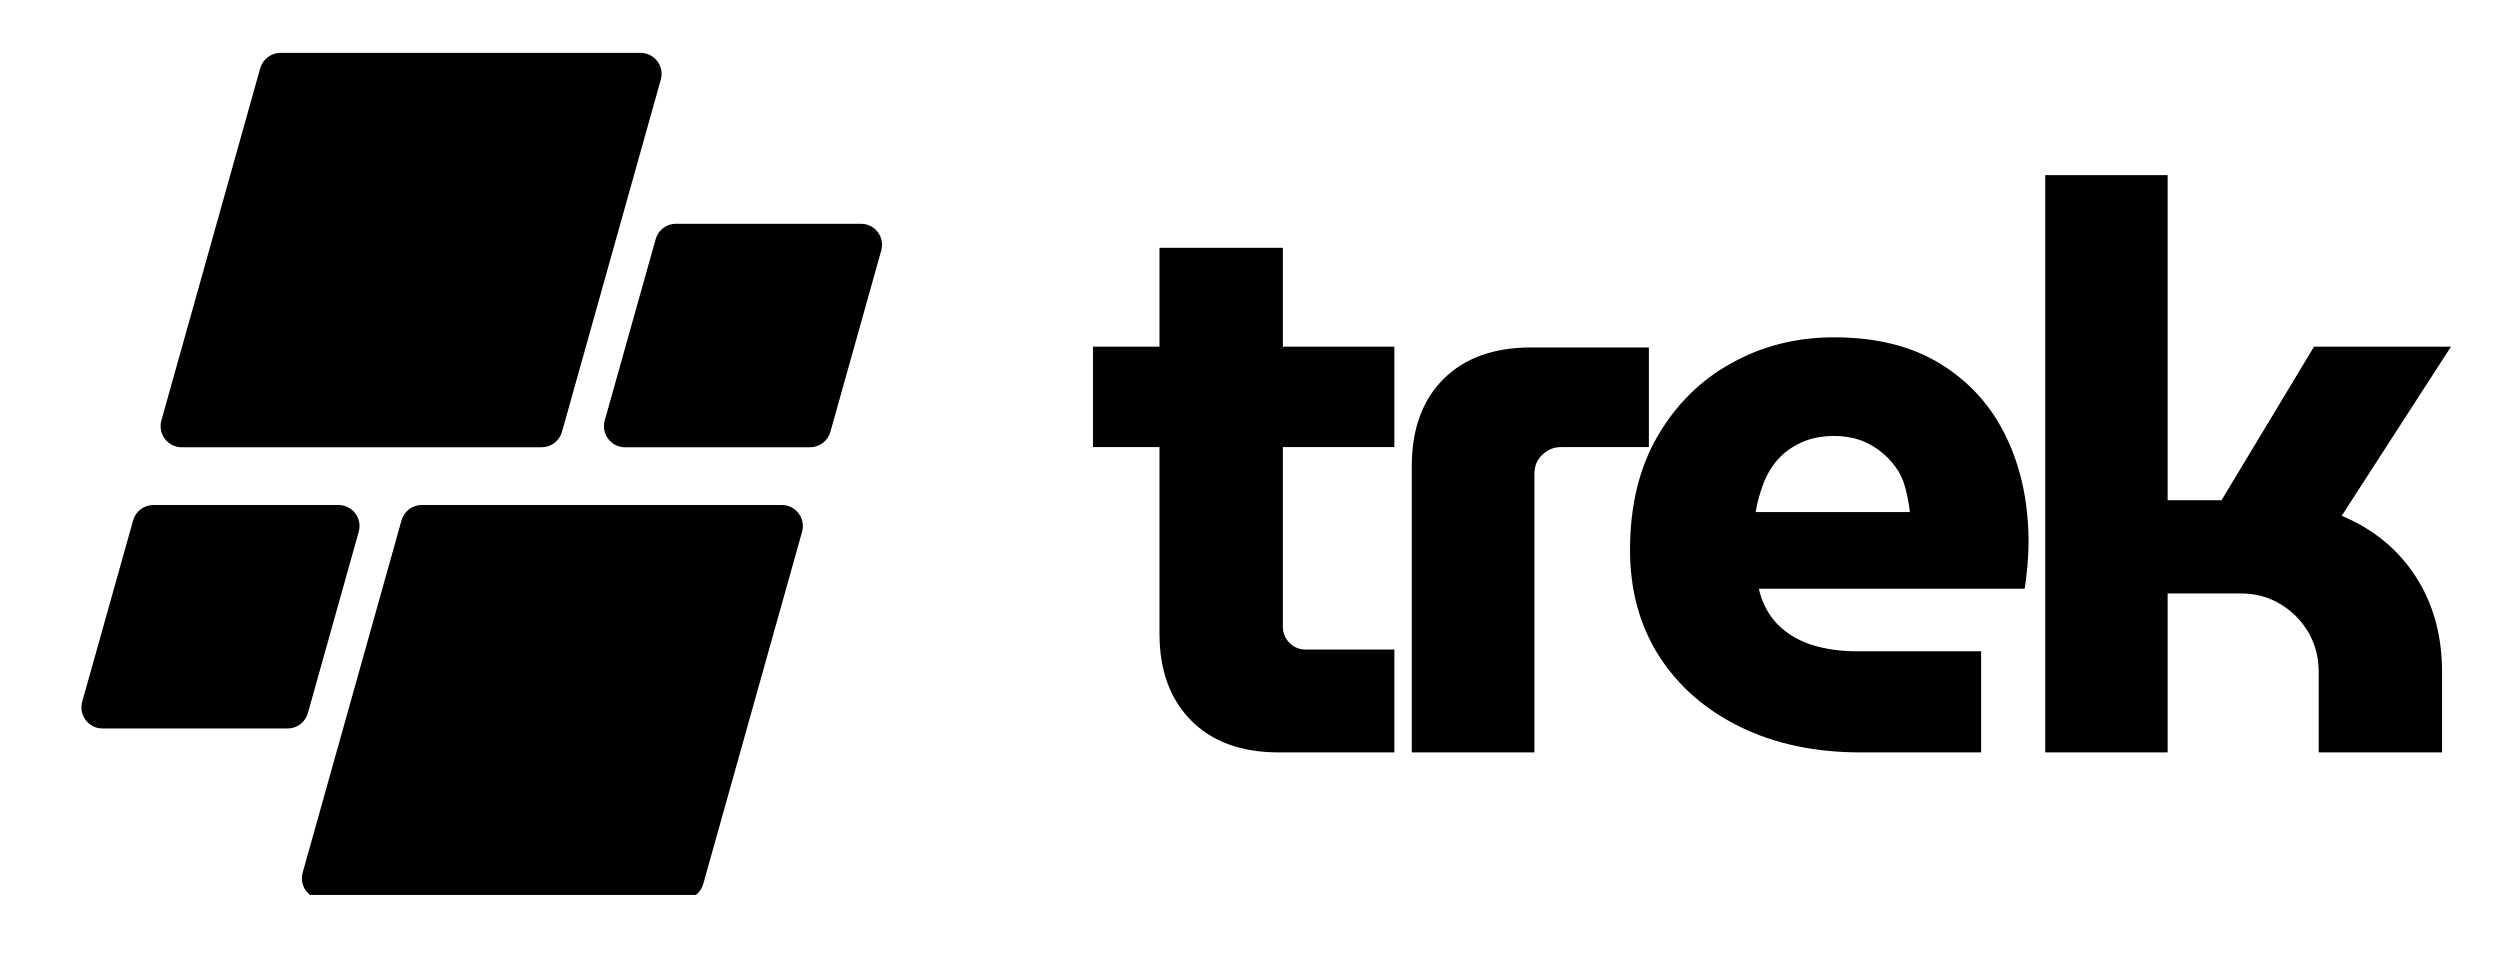
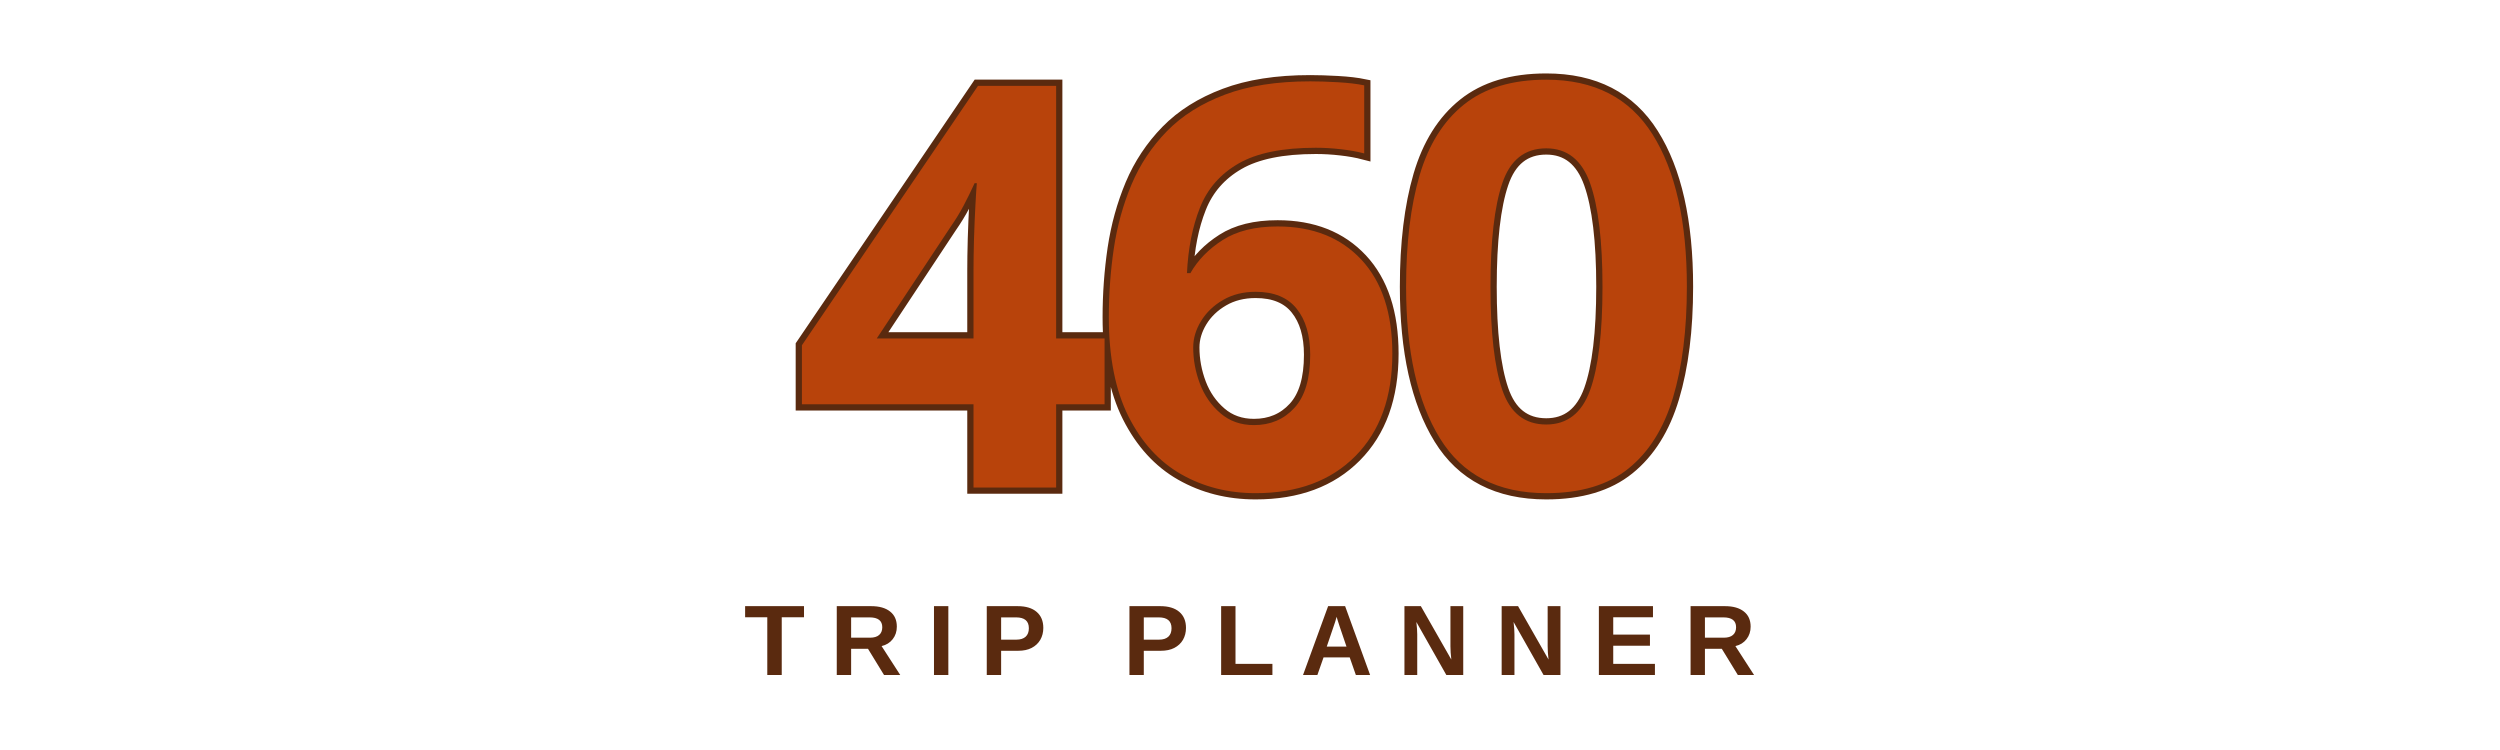
- <svg xmlns="http://www.w3.org/2000/svg" width="210" zoomAndPan="magnify" viewBox="0 0 158 60" height="80" preserveAspectRatio="xMidYMid meet" version="1.0">
-   <defs>
-     <g />
-     <clipPath id="669668440a">
-       <path d="M 68 0.016 L 156 0.016 L 156 59.984 L 68 59.984 Z M 68 0.016 " clip-rule="nonzero" />
-     </clipPath>
-     <clipPath id="6b415798a7">
-       <rect x="0" width="88" y="0" height="60" />
-     </clipPath>
-     <clipPath id="4b19462b66">
-       <path d="M 5 3.246 L 55.926 3.246 L 55.926 56.465 L 5 56.465 Z M 5 3.246 " clip-rule="nonzero" />
-     </clipPath>
-     <clipPath id="c7fe347f5f">
-       <path d="M 34.234 28.172 L 11.484 28.172 C 10.602 28.172 9.961 27.328 10.199 26.48 L 16.445 4.219 C 16.609 3.645 17.133 3.246 17.73 3.246 L 40.48 3.246 C 41.363 3.246 42.004 4.09 41.762 4.938 L 35.516 27.199 C 35.355 27.773 34.832 28.172 34.234 28.172 Z M 19.457 44.973 L 22.672 33.512 C 22.91 32.664 22.273 31.82 21.391 31.82 L 9.695 31.82 C 9.098 31.82 8.574 32.219 8.414 32.793 L 5.195 44.254 C 4.957 45.105 5.598 45.945 6.48 45.945 L 18.176 45.945 C 18.773 45.945 19.297 45.551 19.457 44.973 Z M 25.375 32.793 L 19.129 55.055 C 18.891 55.902 19.531 56.746 20.41 56.746 L 43.164 56.746 C 43.762 56.746 44.285 56.348 44.445 55.773 L 50.691 33.512 C 50.93 32.664 50.293 31.82 49.41 31.82 L 26.656 31.82 C 26.062 31.82 25.535 32.219 25.375 32.793 Z M 41.438 15.02 L 38.219 26.48 C 37.98 27.328 38.621 28.172 39.504 28.172 L 51.199 28.172 C 51.793 28.172 52.32 27.773 52.48 27.199 L 55.695 15.738 C 55.934 14.887 55.297 14.047 54.414 14.047 L 42.719 14.047 C 42.121 14.047 41.598 14.441 41.438 15.02 Z M 41.438 15.02 " clip-rule="nonzero" />
-     </clipPath>
-   </defs>
-   <g clip-path="url(#669668440a)">
-     <g transform="matrix(1, 0, 0, 1, 68, -0.000000000000011803)">
-       <g clip-path="url(#6b415798a7)">
-         <g fill="#000000" fill-opacity="1">
-           <g transform="translate(0.529693, 47.45721)">
-             <g>
-               <path d="M 12.297 0 C 9.93 0 8.082 -0.672 6.75 -2.016 C 5.414 -3.367 4.75 -5.195 4.75 -7.5 L 4.75 -31.891 L 12.547 -31.891 L 12.547 -7.953 C 12.547 -7.547 12.688 -7.203 12.969 -6.922 C 13.25 -6.641 13.594 -6.5 14 -6.5 L 19.594 -6.5 L 19.594 0 Z M 0.547 -19.297 L 0.547 -25.641 L 19.594 -25.641 L 19.594 -19.297 Z M 0.547 -19.297 " />
-             </g>
-           </g>
-         </g>
-         <g fill="#000000" fill-opacity="1">
-           <g transform="translate(18.5215, 47.45721)">
-             <g>
-               <path d="M 2.703 0 L 2.703 -18.094 C 2.703 -20.426 3.367 -22.258 4.703 -23.594 C 6.035 -24.926 7.883 -25.594 10.25 -25.594 L 17.688 -25.594 L 17.688 -19.297 L 12.141 -19.297 C 11.68 -19.297 11.285 -19.133 10.953 -18.812 C 10.617 -18.5 10.453 -18.094 10.453 -17.594 L 10.453 0 Z M 2.703 0 " />
-             </g>
-           </g>
-         </g>
-         <g fill="#000000" fill-opacity="1">
-           <g transform="translate(33.31475, 47.45721)">
-             <g>
-               <path d="M 16.297 0 C 13.398 0 10.848 -0.539 8.641 -1.625 C 6.441 -2.707 4.734 -4.207 3.516 -6.125 C 2.305 -8.039 1.703 -10.266 1.703 -12.797 C 1.703 -15.598 2.285 -18 3.453 -20 C 4.617 -22 6.176 -23.535 8.125 -24.609 C 10.07 -25.691 12.227 -26.234 14.594 -26.234 C 17.289 -26.234 19.547 -25.664 21.359 -24.531 C 23.18 -23.406 24.555 -21.867 25.484 -19.922 C 26.422 -17.973 26.891 -15.75 26.891 -13.25 C 26.891 -12.812 26.863 -12.301 26.812 -11.719 C 26.758 -11.133 26.703 -10.676 26.641 -10.344 L 9.844 -10.344 C 10.039 -9.477 10.422 -8.742 10.984 -8.141 C 11.555 -7.547 12.273 -7.102 13.141 -6.812 C 14.016 -6.531 14.984 -6.391 16.047 -6.391 L 23.891 -6.391 L 23.891 0 Z M 9.641 -15.188 L 19.391 -15.188 C 19.328 -15.727 19.227 -16.25 19.094 -16.75 C 18.957 -17.25 18.75 -17.688 18.469 -18.062 C 18.188 -18.445 17.859 -18.781 17.484 -19.062 C 17.117 -19.352 16.695 -19.582 16.219 -19.75 C 15.738 -19.914 15.195 -20 14.594 -20 C 13.832 -20 13.148 -19.863 12.547 -19.594 C 11.941 -19.32 11.441 -18.961 11.047 -18.516 C 10.648 -18.066 10.344 -17.551 10.125 -16.969 C 9.906 -16.383 9.742 -15.789 9.641 -15.188 Z M 9.641 -15.188 " />
-             </g>
-           </g>
-         </g>
-         <g fill="#000000" fill-opacity="1">
-           <g transform="translate(58.35337, 47.45721)">
-             <g>
-               <path d="M 2.906 0 L 2.906 -36.484 L 10.641 -36.484 L 10.641 -15.938 L 14.047 -15.938 L 19.891 -25.641 L 28.547 -25.641 L 21.641 -14.953 C 23.641 -14.117 25.195 -12.844 26.312 -11.125 C 27.426 -9.406 27.984 -7.395 27.984 -5.094 L 27.984 0 L 20.188 0 L 20.188 -5.094 C 20.188 -6.031 19.961 -6.875 19.516 -7.625 C 19.066 -8.375 18.473 -8.961 17.734 -9.391 C 17.004 -9.828 16.176 -10.047 15.25 -10.047 L 10.641 -10.047 L 10.641 0 Z M 2.906 0 " />
-             </g>
-           </g>
-         </g>
-       </g>
-     </g>
-   </g>
-   <g clip-path="url(#4b19462b66)">
-     <g clip-path="url(#c7fe347f5f)">
-       <path fill="#000000" d="M 4.957 3.246 L 4.957 56.465 L 55.926 56.465 L 55.926 3.246 Z M 4.957 3.246 " fill-opacity="1" fill-rule="nonzero" />
-     </g>
-   </g>
+ <svg xmlns="http://www.w3.org/2000/svg" viewBox="0 0 400 120">
+   <text x="200" y="78" text-anchor="middle" font-family="Impact, 'Arial Black', sans-serif" font-size="90" font-weight="900" fill="#b8430b" letter-spacing="-4" stroke="#5a2a0f" stroke-width="2" paint-order="stroke">460</text>
+   <text x="200" y="108" text-anchor="middle" font-family="'Helvetica Neue', Arial, sans-serif" font-size="16" font-weight="700" fill="#5a2a0f" letter-spacing="4">TRIP PLANNER</text>
</svg>
